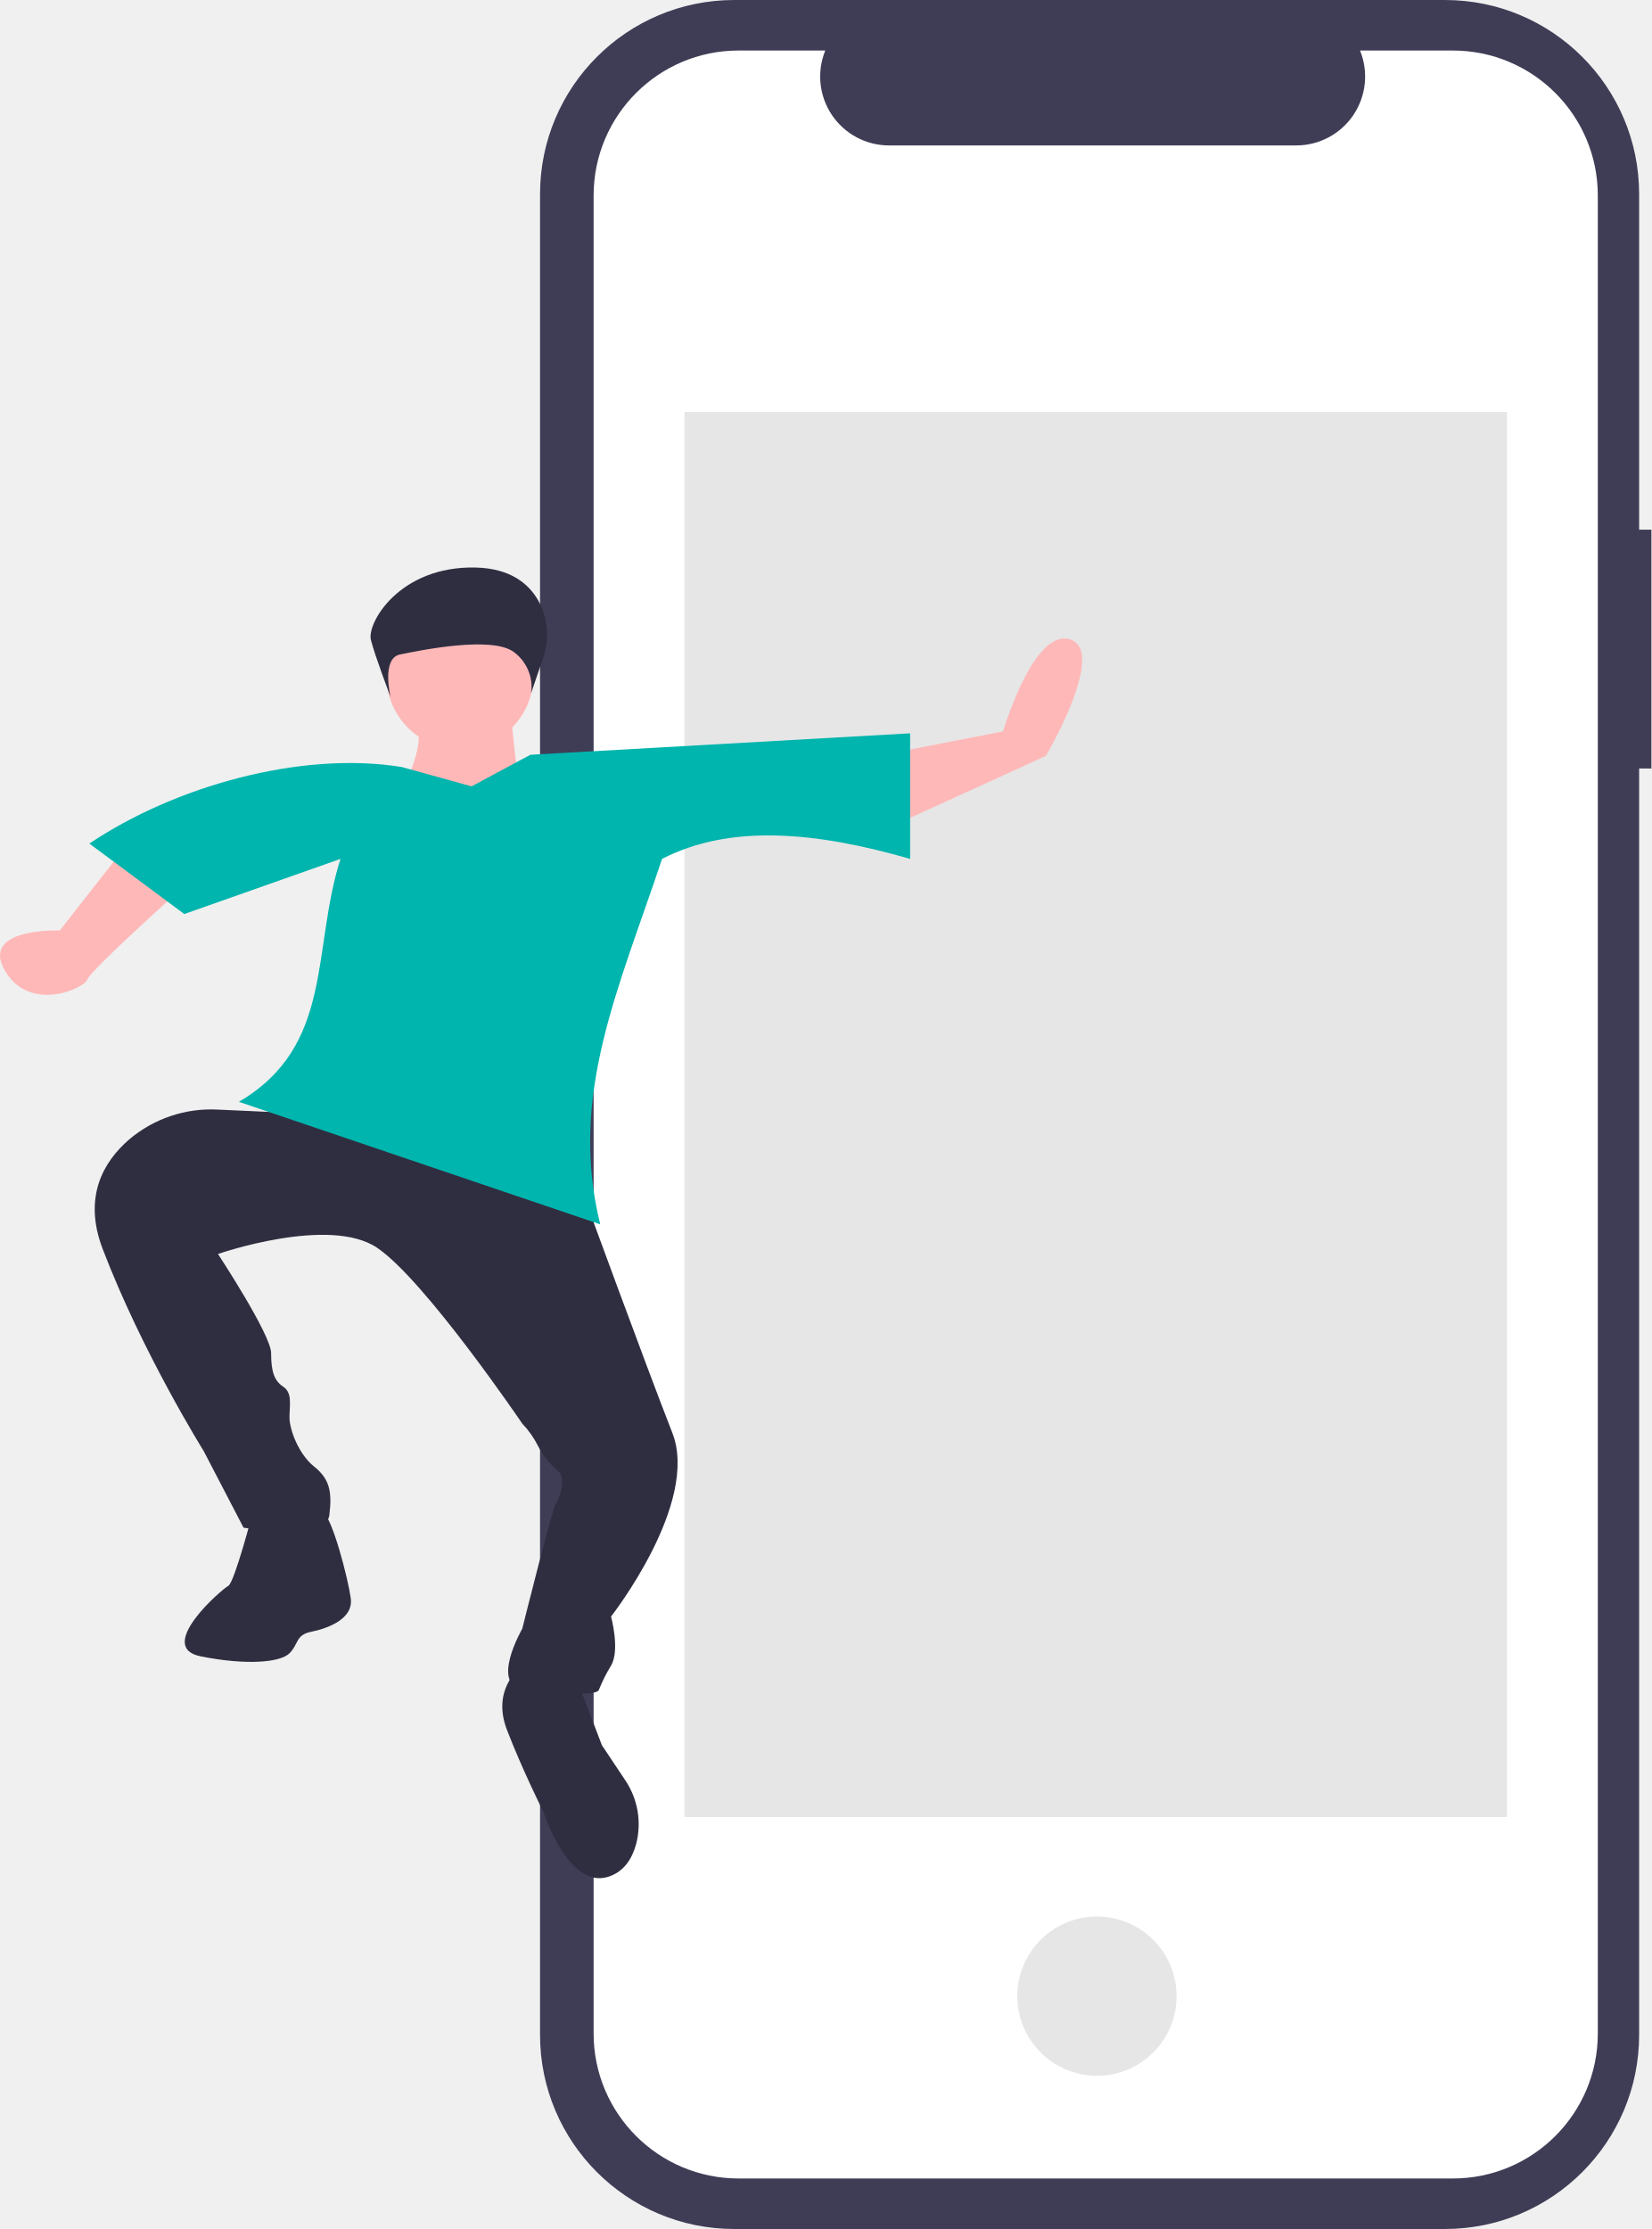
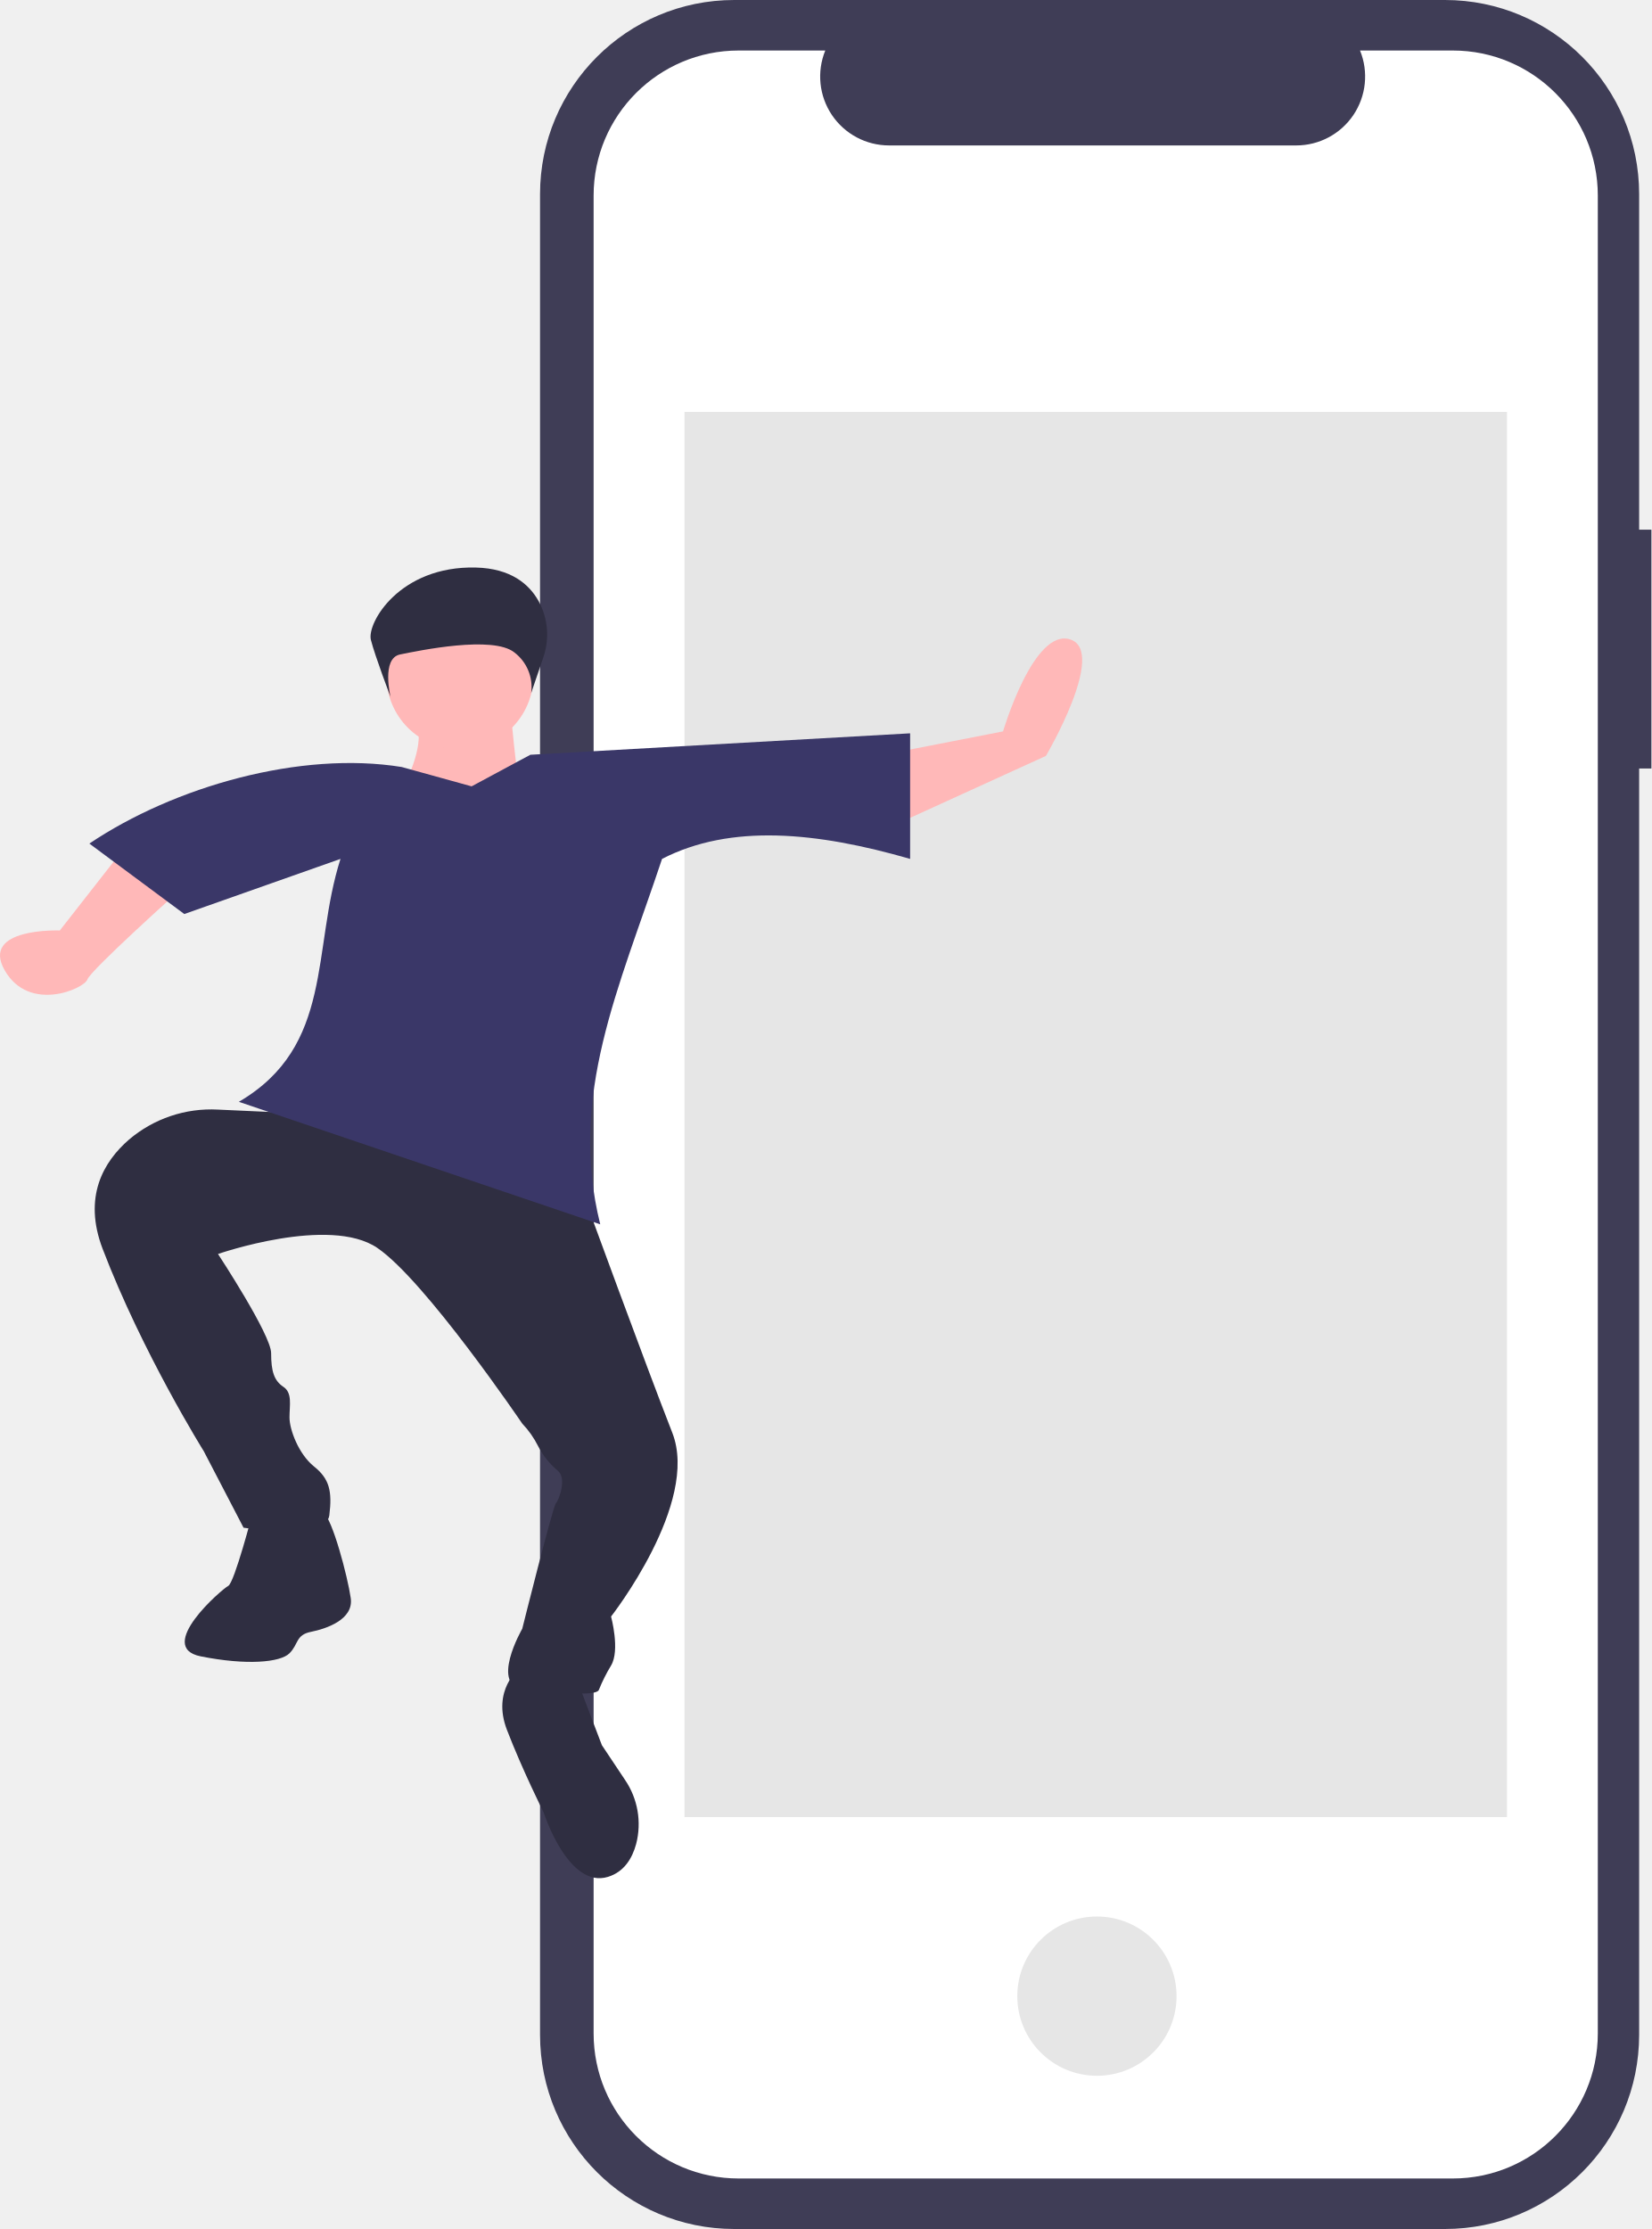
<svg xmlns="http://www.w3.org/2000/svg" id="a4ebeec9-970d-40c3-b86c-968ee0d4742d" data-name="Layer 1" width="539.228" height="727.778" viewBox="0 0 539.228 727.778">
  <path d="M869.614,259.058h-3.999V149.513A63.402,63.402,0,0,0,802.214,86.111H570.127a63.402,63.402,0,0,0-63.402,63.402V750.487A63.402,63.402,0,0,0,570.127,813.889H802.213a63.402,63.402,0,0,0,63.402-63.402V337.034h3.999Z" transform="translate(-330.3859 -86.11098)" fill="#3f3d56" />
  <path d="M804.772,102.606h-30.295a22.495,22.495,0,0,1-20.827,30.991H620.69a22.495,22.495,0,0,1-20.827-30.991H571.567a47.348,47.348,0,0,0-47.348,47.348V750.046a47.348,47.348,0,0,0,47.348,47.348H804.772a47.348,47.348,0,0,0,47.348-47.348h0V149.954A47.348,47.348,0,0,0,804.772,102.606Z" transform="translate(-330.3859 -86.11098)" fill="#fff" />
  <rect x="223.5" y="134.488" width="268.567" height="458.802" fill="#e6e6e6" />
  <path d="M463.69,318.083c12.311,10.259-12.311,42.178-12.311,42.178s58.477,2.28,53.86,2.28-8.464-48.447-8.464-48.447S451.379,307.823,463.69,318.083Z" transform="translate(-330.3859 -86.11098)" fill="#ffb8b8" />
  <path d="M439.915,447.914l53,19,29,12s19,52,28,75-20,60-20,60,3,11,0,16a54.36,54.36,0,0,0-4,8c-1,2-12,1-24,0s-1-20-1-20,10-40,11-41c.934-.934,3.612-7.973.704-10.528a25.95,25.95,0,0,1-6.537-8.13,30.091,30.091,0,0,0-5.167-7.342s-31.695-46.741-47.347-57.37-52,2-52,2,17.347,26.37,17.347,32.37,1,9,4,11,2,6,2,10,3,12,8,16,6,8,5,16-28,4-28,4l-13-25s-20-32-33-66c-6.5-17,.25-28.5,8.625-35.75A41.391,41.391,0,0,1,401.56,448.4l47.007,2.144-33.653-9.63Z" transform="translate(-330.3859 -86.11098)" fill="#2f2e41" />
  <path d="M614.915,358.914l57-26s20-34,8-38-22,30-22,30l-41,8Z" transform="translate(-330.3859 -86.11098)" fill="#ffb8b8" />
  <path d="M388.915,376.914s-29,26-30,29-19,11-27-3,18-13,18-13l18-23Z" transform="translate(-330.3859 -86.11098)" fill="#ffb8b8" />
-   <path d="M359.567,361.544l31,23,51-18c-9.479,29.678-2.052,61.109-33.188,79.315l118,40c-10.444-42.049,6.05-76.858,20.188-119.315,22.395-11.541,50.484-8.811,81,0v-41l-124,7-19.188,10.315L461.567,336.544C428.546,331.191,387.289,342.89,359.567,361.544Z" transform="translate(-330.3859 -86.11098)" fill="#00b5ad" />
+   <path d="M359.567,361.544l31,23,51-18c-9.479,29.678-2.052,61.109-33.188,79.315l118,40c-10.444-42.049,6.05-76.858,20.188-119.315,22.395-11.541,50.484-8.811,81,0v-41l-124,7-19.188,10.315L461.567,336.544C428.546,331.191,387.289,342.89,359.567,361.544Z" transform="translate(-330.3859 -86.11098)" fill="#3a3768" />
  <path d="M435.915,579.914c3,2,8,21,9,28s-8,10-13,11-4,4-7,7-14,4-29,1,7-22,9-23,8-24,8-24S432.915,577.914,435.915,579.914Z" transform="translate(-330.3859 -86.11098)" fill="#2f2e41" />
  <path d="M518.915,634.914l8,21,7.564,11.346a25.696,25.696,0,0,1,3.632,20.91c-1.274,4.689-3.915,9.119-9.196,10.744-13,4-21-21-21-21s-7-14-12-27,4-20,4-20Z" transform="translate(-330.3859 -86.11098)" fill="#2f2e41" />
  <circle cx="150.175" cy="220.662" r="23.996" fill="#ffb8b8" />
  <path d="M507.763,300.843a22.827,22.827,0,0,0-1.548-18.547c-3.082-5.466-9.018-10.591-20.43-10.88-24.898-.631-35.688,18.142-34.285,23.647s6.422,18.603,6.422,18.603-3.112-12.612,3.112-13.873,30.345-6.306,37.348-.631a14.233,14.233,0,0,1,5.447,13.243Z" transform="translate(-330.3859 -86.11098)" fill="#2f2e41" />
  <circle cx="358.182" cy="651.748" r="26" fill="#e6e6e6" />
</svg>
